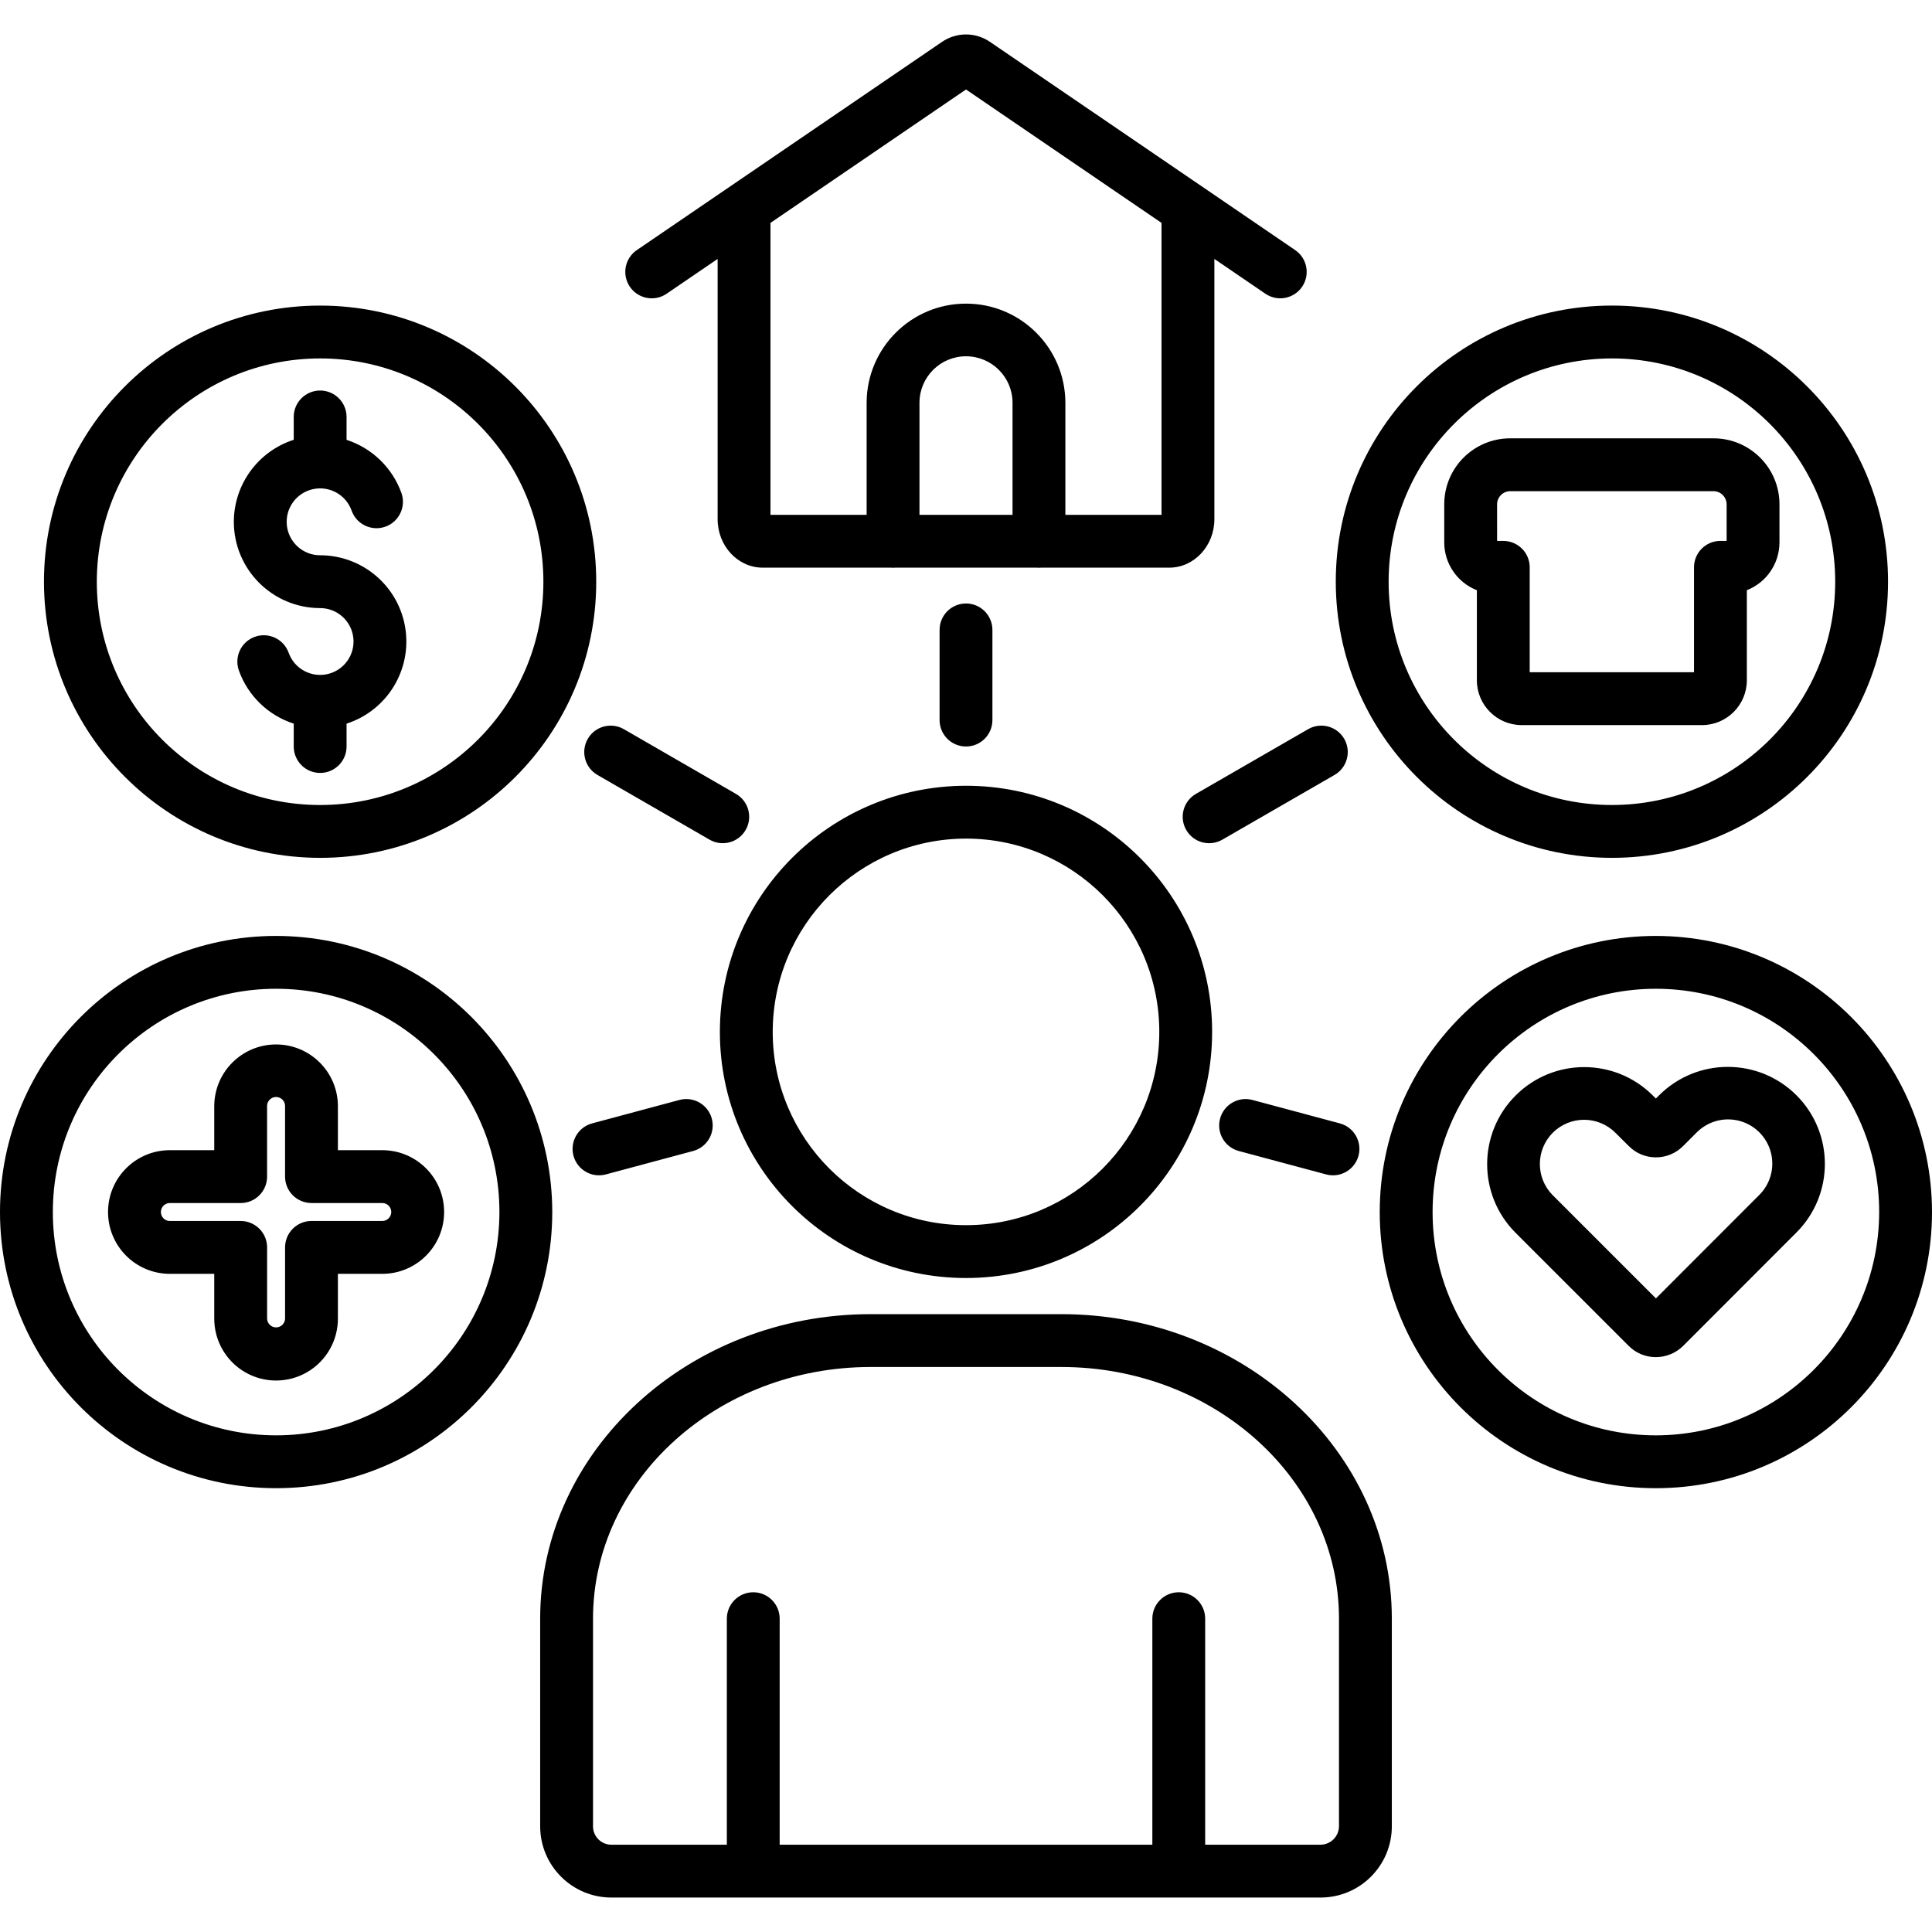
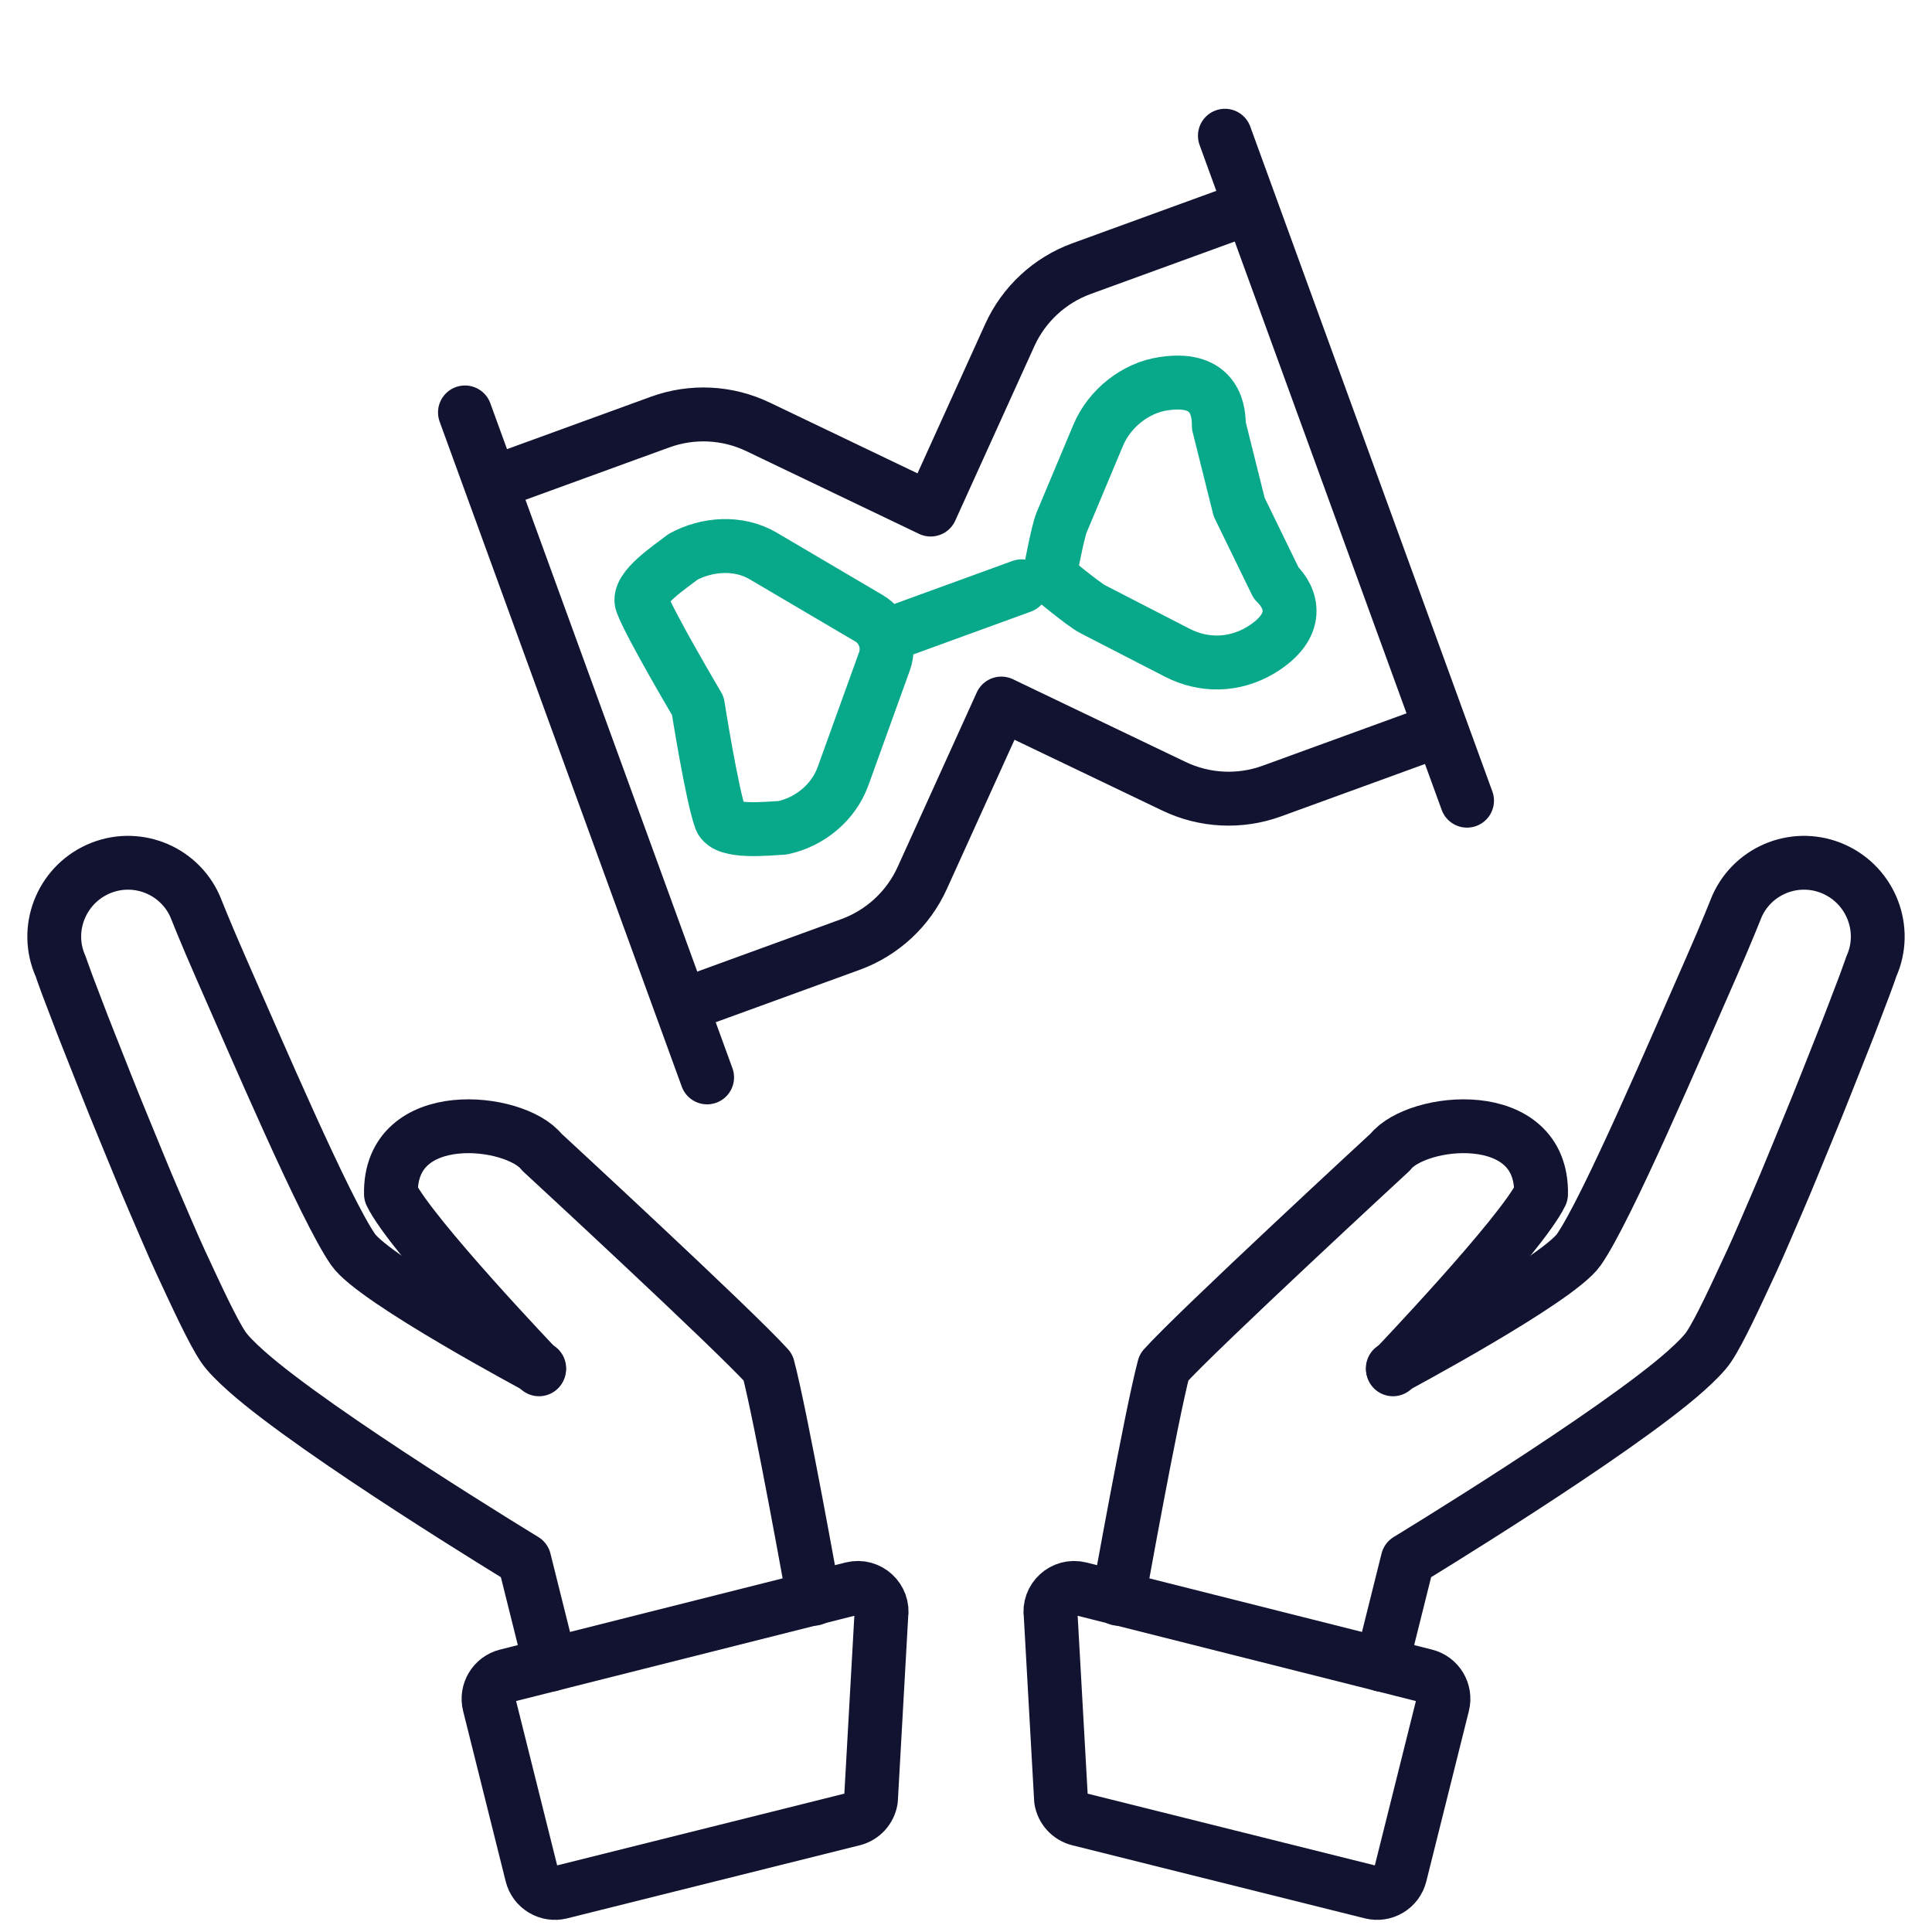
- <svg xmlns="http://www.w3.org/2000/svg" version="1.1" width="512" height="512" x="0" y="0" viewBox="0 0 512 512" style="enable-background:new 0 0 512 512" xml:space="preserve">
-   <g>
-     <path d="M190.774 273.459A65.226 65.226 0 1 0 256 208.233a65.3 65.3 0 0 0-65.226 65.226zM256 222.237a51.222 51.222 0 1 1-51.222 51.222A51.28 51.28 0 0 1 256 222.237zm25.285 126.029h-50.57c-48.283 0-87.564 36.2-87.564 80.7v55.05a18.887 18.887 0 0 0 18.879 18.854h187.94a18.887 18.887 0 0 0 18.879-18.851v-55.05c0-44.499-39.281-80.703-87.564-80.703zm73.56 135.753a4.926 4.926 0 0 1-4.875 4.847h-30.586v-59.9a7 7 0 0 0-14 0v59.9h-98.763v-59.9a7 7 0 0 0-14 0v59.9H162.03a4.867 4.867 0 0 1-4.875-4.847v-55.05c0-36.778 33-66.7 73.56-66.7h50.57c40.561 0 73.56 29.921 73.56 66.7zM172.724 79.057a6.971 6.971 0 0 0 3.939-1.218l13.516-9.219v68.973c0 7.081 5.354 12.842 11.934 12.842h33.994c.185.014.371.028.561.028s.375-.014.561-.028h37.543c.186.014.372.028.561.028s.376-.014.561-.028h33.965c6.6 0 11.963-5.761 11.963-12.842V68.617l13.515 9.221a7 7 0 0 0 7.893-11.566l-53.094-36.227c-.035-.024-.071-.042-.106-.065l-27.617-18.843-.039-.026a11.243 11.243 0 0 0-12.786.026l-53.874 36.756-26.942 18.378a7 7 0 0 0 3.952 12.786zm95.607 57.374H243.67v-29.793a12.331 12.331 0 0 1 24.661 0zM256 23.714l51.818 35.354v77.363h-25.483v-29.793a26.335 26.335 0 0 0-52.669 0v29.793h-25.483V59.066L230.521 41.1c.023-.015.043-.034.066-.05zm182.837 224.318A73.178 73.178 0 1 0 512 321.2a73.261 73.261 0 0 0-73.163-73.168zm0 132.351A59.174 59.174 0 1 1 498 321.2a59.254 59.254 0 0 1-59.163 59.183zm37.238-90.132a25.769 25.769 0 0 0-36.379 0l-.87.871-.878-.87a25.723 25.723 0 0 0-36.378 36.377l30.075 30.071a10.084 10.084 0 0 0 7.161 2.952 10.313 10.313 0 0 0 7.224-2.953l30.035-30.063a25.72 25.72 0 0 0 .01-36.387zm-9.9 26.478-27.334 27.36-27.364-27.362a11.72 11.72 0 0 1 16.594-16.555l3.574 3.545a10.046 10.046 0 0 0 7.128 2.993h.06a10.114 10.114 0 0 0 7.2-2.986l3.571-3.572a11.72 11.72 0 1 1 16.571 16.577zm-393.006-68.7a73.178 73.178 0 1 0 73.186 73.171 73.247 73.247 0 0 0-73.191-73.168zm0 132.351a59.174 59.174 0 1 1 59.182-59.18 59.24 59.24 0 0 1-59.187 59.183zm28.148-75.572H89.548v-11.761a16.385 16.385 0 0 0-32.769 0v11.764H45.015a16.384 16.384 0 1 0 0 32.768h11.764v11.764a16.385 16.385 0 1 0 32.769 0v-11.764h11.764a16.384 16.384 0 1 0 0-32.768zm0 18.764H82.546a7 7 0 0 0-7 7v18.766a2.381 2.381 0 1 1-4.761 0v-18.761a7 7 0 0 0-7-7h-18.77a2.38 2.38 0 1 1 0-4.76h18.766a7 7 0 0 0 7-7v-18.77a2.381 2.381 0 0 1 4.761 0v18.766a7 7 0 0 0 7 7h18.766a2.38 2.38 0 1 1 0 4.76zm-16.474-96.233a73.178 73.178 0 1 0-73.192-73.191 73.26 73.26 0 0 0 73.192 73.191zm0-132.351a59.174 59.174 0 1 1-59.188 59.16 59.226 59.226 0 0 1 59.188-59.16zM61.967 138.3a22.888 22.888 0 0 1 15.874-21.749v-6.059a7 7 0 0 1 14 0v6.069a22.991 22.991 0 0 1 14.525 14.039 7 7 0 0 1-13.17 4.756 8.862 8.862 0 1 0-8.353 11.795 22.863 22.863 0 0 1 7 44.622v6.062a7 7 0 1 1-14 0v-6.063A22.9 22.9 0 0 1 63.308 177.7 7 7 0 0 1 76.5 173a8.855 8.855 0 1 0 8.345-11.849A22.888 22.888 0 0 1 61.967 138.3zm365.191 89.037a73.178 73.178 0 1 0-73.164-73.191 73.26 73.26 0 0 0 73.164 73.193zm0-132.351A59.174 59.174 0 1 1 368 154.148a59.225 59.225 0 0 1 59.158-59.16zm-35.774 61.426v23.87a11.891 11.891 0 0 0 11.877 11.877h47.793a11.891 11.891 0 0 0 11.878-11.877v-23.87a13.629 13.629 0 0 0 8.646-12.67v-10.12a17.482 17.482 0 0 0-17.462-17.461H400.2a17.481 17.481 0 0 0-17.461 17.461v10.12a13.63 13.63 0 0 0 8.645 12.672zm5.359-22.79a3.5 3.5 0 0 1 3.457-3.457h53.916a3.5 3.5 0 0 1 3.458 3.457v9.723h-1.644a7 7 0 0 0-7 7v27.808h-43.54v-27.804a7 7 0 0 0-7-7h-1.643zM256 197.83a7 7 0 0 1-7-7v-23.9a7 7 0 1 1 14 0v23.9a7 7 0 0 1-7 7zm-90.667-4.59 29.707 17.15a7 7 0 1 1-7 12.128l-29.707-17.151a7 7 0 1 1 7-12.127zm151.6 17.149 29.736-17.151a7 7 0 1 1 7 12.131L323.93 222.52a7 7 0 0 1-7-12.131zm-128.3 86.059a7 7 0 0 1-4.948 8.577l-23.131 6.208a7 7 0 1 1-3.629-13.525l23.131-6.208a7 7 0 0 1 8.58 4.948zm166.434 1.26a7 7 0 1 1-3.625 13.525l-23.159-6.208a7 7 0 1 1 3.625-13.525z" fill="#000000" opacity="1" data-original="#000000" />
+ <svg xmlns="http://www.w3.org/2000/svg" viewBox="0 0 430 430" width="430" height="430" preserveAspectRatio="xMidYMid meet" style="width: 100%; height: 100%; transform: translate3d(0px, 0px, 0px); content-visibility: visible;">
+   <defs>
+     <clipPath id="__lottie_element_26">
+       <rect width="430" height="430" x="0" y="0" />
+     </clipPath>
+     <clipPath id="__lottie_element_28">
+       <path d="M0,0 L430,0 L430,430 L0,430z" />
+     </clipPath>
+   </defs>
+   <g clip-path="url(#__lottie_element_26)">
+     <g clip-path="url(#__lottie_element_28)" transform="matrix(1,0,0,1,0,0)" opacity="1" style="display: block;">
+       <g transform="matrix(1.028382,0.2569624,-0.2569624,1.028382,29.81656,-94.45804)" opacity="1" style="display: block;">
+         <g opacity="1" transform="matrix(1,0,0,1,330.657,385.5)">
+           <path stroke-linecap="round" stroke-linejoin="round" fill-opacity="0" class="primary" stroke="rgb(18,19,49)" stroke-opacity="1" stroke-width="11.3" d=" M-23.994,23.438 C-23.994,23.438 39.317,23.434 39.317,23.434 C42.078,23.434 44.317,21.195 44.317,18.434 C44.317,18.434 44.317,-18.434 44.317,-18.434 C44.317,-21.195 42.078,-23.434 39.317,-23.434 C39.317,-23.434 -35.486,-23.588 -35.486,-23.588 C-39.072,-23.588 -41.492,-19.924 -40.085,-16.626 C-40.085,-16.626 -28.593,20.399 -28.593,20.399 C-27.807,22.242 -25.997,23.438 -23.994,23.438z" />
+         </g>
+         <g opacity="1" transform="matrix(1,0,0,1,380.179,268.068)">
+           <path stroke-linecap="round" stroke-linejoin="round" fill-opacity="0" class="primary" stroke="rgb(18,19,49)" stroke-opacity="1" stroke-width="11.3" d=" M-32.501,33.046 C-32.501,33.046 -3.411,6.739 -0.625,-0.624 C3.02,-10.256 8.861,-46.75 11.979,-64.906 C13.277,-72.463 14.104,-78.661 14.104,-78.661 C15.622,-87.036 23.641,-92.596 32.016,-91.078 C32.016,-91.078 32.016,-91.078 32.016,-91.078 C40.391,-89.56 46.043,-81.541 44.525,-73.166 C44.525,-73.166 44.501,-72.692 44.456,-72.339 C44.37,-71.664 44.205,-69.603 43.971,-67.821 C43.653,-65.401 43.21,-61.182 42.669,-57.256 C41.903,-51.694 40.943,-43.864 39.869,-36.768 C39.1,-31.69 38.272,-25.519 37.418,-20.422 C36.674,-15.992 35.91,-10.928 35.143,-6.936 C33.648,0.846 32.146,8.839 30.783,12.601 C30.227,14.132 28.932,16.306 27.344,18.64 C16.203,35.021 -19.71,71.334 -19.71,71.334 C-19.71,71.334 -19.704,93.994 -19.704,93.994" />
+         </g>
+         <g opacity="1" transform="matrix(1,0,0,1,341.66,307.704)">
+           <path stroke-linecap="round" stroke-linejoin="round" fill-opacity="0" class="primary" stroke="rgb(18,19,49)" stroke-opacity="1" stroke-width="11.3" d=" M-38.157,54.332 C-38.157,54.332 -40.797,15.571 -40.643,4.831 C-35.633,-4.596 -5.514,-50.505 -5.514,-50.505 C-1.836,-58.755 23.173,-67.924 27.356,-49.629 C25.399,-40.286 6.11,-6.394 6.11,-6.394" />
+         </g>
+       </g>
+       <g transform="matrix(-1.028382,0.2569624,0.2569624,1.028382,400.1834,-94.45804)" opacity="1" style="display: block;">
+         <g opacity="1" transform="matrix(1,0,0,1,330.657,385.5)">
+           <path stroke-linecap="round" stroke-linejoin="round" fill-opacity="0" class="primary" stroke="rgb(18,19,49)" stroke-opacity="1" stroke-width="11.3" d=" M-23.994,23.438 C-23.994,23.438 39.317,23.434 39.317,23.434 C42.078,23.434 44.317,21.195 44.317,18.434 C44.317,18.434 44.317,-18.434 44.317,-18.434 C44.317,-21.195 42.078,-23.434 39.317,-23.434 C39.317,-23.434 -35.486,-23.588 -35.486,-23.588 C-39.072,-23.588 -41.492,-19.924 -40.085,-16.626 C-40.085,-16.626 -28.593,20.399 -28.593,20.399 C-27.807,22.242 -25.997,23.438 -23.994,23.438z" />
+         </g>
+         <g opacity="1" transform="matrix(1,0,0,1,380.179,268.068)">
+           <path stroke-linecap="round" stroke-linejoin="round" fill-opacity="0" class="primary" stroke="rgb(18,19,49)" stroke-opacity="1" stroke-width="11.3" d=" M-32.501,33.046 C-32.501,33.046 -3.411,6.739 -0.625,-0.624 C3.02,-10.256 8.861,-46.75 11.979,-64.906 C13.277,-72.463 14.104,-78.661 14.104,-78.661 C15.622,-87.036 23.641,-92.596 32.016,-91.078 C32.016,-91.078 32.016,-91.078 32.016,-91.078 C40.391,-89.56 46.043,-81.541 44.525,-73.166 C44.525,-73.166 44.501,-72.692 44.456,-72.339 C44.37,-71.664 44.205,-69.603 43.971,-67.821 C43.653,-65.401 43.21,-61.182 42.669,-57.256 C41.903,-51.694 40.943,-43.864 39.869,-36.768 C39.1,-31.69 38.272,-25.519 37.418,-20.422 C36.674,-15.992 35.91,-10.928 35.143,-6.936 C33.648,0.846 32.146,8.839 30.783,12.601 C30.227,14.132 28.932,16.306 27.344,18.64 C16.203,35.021 -19.71,71.334 -19.71,71.334 C-19.71,71.334 -19.704,93.994 -19.704,93.994" />
+         </g>
+         <g opacity="1" transform="matrix(1,0,0,1,341.66,307.704)">
+           <path stroke-linecap="round" stroke-linejoin="round" fill-opacity="0" class="primary" stroke="rgb(18,19,49)" stroke-opacity="1" stroke-width="11.3" d=" M-38.157,54.332 C-38.157,54.332 -40.797,15.571 -40.643,4.831 C-35.633,-4.596 -5.514,-50.505 -5.514,-50.505 C-1.836,-58.755 23.173,-67.924 27.356,-49.629 C25.399,-40.286 6.11,-6.394 6.11,-6.394" />
+         </g>
+       </g>
+       <g transform="matrix(0.3421429,0.9396479,-0.9396479,0.3421429,215.4106,134.8505)" opacity="1" style="display: block;">
+         <g opacity="1" transform="matrix(1,0,0,1,0,0)">
+           <path stroke-linecap="round" stroke-linejoin="round" fill-opacity="0" class="secondary" stroke="rgb(8,168,138)" stroke-opacity="1" stroke-width="12" d=" M0,19.186 C0,19.186 0,-12.753 0,-12.753 M-25.736,-40.227 C-30.569,-44.694 -32.817,-51.728 -31.573,-57.783 C-29.519,-68.263 -22.932,-67.871 -18.599,-66.215 C-18.599,-66.215 0,-64.268 0,-64.268 C0,-64.268 18.66,-66.215 18.66,-66.215 C22.992,-68.355 29.519,-68.263 31.573,-57.783 C32.817,-51.003 30.569,-44.694 25.736,-40.227 C25.736,-40.227 12.596,-28.082 10.179,-25.847 C8.454,-24.252 0,-19.335 0,-19.335 C0,-19.335 -8.577,-24.366 -10.321,-25.978 C-12.72,-28.195 -25.736,-40.227 -25.736,-40.227z M-26.104,39.065 C-30.949,43.102 -32.855,49.858 -31.939,55.873 C-30.855,59.131 -28.853,67.937 -25.42,67.937 C-20.229,67.937 0.315,64.074 0.315,64.074 C0.315,64.074 20.108,67.937 25.782,67.937 C29.119,67.937 31.323,58.822 32.301,55.631 C33.152,49.596 30.949,43.102 26.104,39.065 C26.104,39.065 5.228,21.648 5.228,21.648 C2.272,19.185 -2.022,19.185 -4.978,21.648 C-4.978,21.648 -26.104,39.065 -26.104,39.065z" />
+         </g>
+       </g>
+       <g transform="matrix(1,0,0,1,215,135.437)" opacity="1" style="display: none;">
+         <g opacity="1" transform="matrix(1,0,0,1,0,0)">
+           <path stroke-linecap="round" stroke-linejoin="round" fill-opacity="0" class="secondary" stroke="rgb(8,168,138)" stroke-opacity="1" stroke-width="12" d=" M0,19.997 C0,19.997 0,-13.753 0,-13.753 M-25.736,-41.227 C-30.569,-45.694 -32.167,-52.667 -29.762,-58.793 C-25.791,-68.91 -13.094,-72.194 -4.716,-65.27 C-4.716,-65.27 0,-61.372 0,-61.372 C0,-61.372 4.716,-65.27 4.716,-65.27 C13.094,-72.194 25.791,-68.91 29.762,-58.793 C32.167,-52.667 30.569,-45.694 25.736,-41.227 C25.736,-41.227 9.675,-26.381 9.675,-26.381 C9.675,-26.381 0,-17.438 0,-17.438 C0,-17.438 -9.842,-26.536 -9.842,-26.536 C-9.842,-26.536 -25.736,-41.227 -25.736,-41.227z M-26.104,38.065 C-30.949,42.102 -33.75,48.083 -33.75,54.39 C-33.75,54.39 -33.75,66.937 -33.75,66.937 C-33.75,66.937 0.375,66.937 0.375,66.937 C0.375,66.937 33.75,66.937 33.75,66.937 C33.75,66.937 33.75,54.39 33.75,54.39 C33.75,48.083 30.949,42.102 26.104,38.065 C26.104,38.065 10.203,24.814 10.203,24.814 C4.293,19.889 -4.293,19.889 -10.203,24.814 C-10.203,24.814 -26.104,38.065 -26.104,38.065z" />
+         </g>
+       </g>
+       <g transform="matrix(0.3421429,0.9396479,-0.9396479,0.3421429,215,135)" opacity="1" style="display: block;">
+         <g opacity="1" transform="matrix(1,0,0,1,0,0)">
+           <path stroke-linecap="round" stroke-linejoin="round" fill-opacity="0" class="primary" stroke="rgb(18,19,49)" stroke-opacity="1" stroke-width="12" d=" M78.75,90 C78.75,90 -78.75,90 -78.75,90 M78.75,-90 C78.75,-90 -78.75,-90 -78.75,-90 M-61.875,-90 C-61.875,-90 -61.875,-49.912 -61.875,-49.912 C-61.875,-42.35 -58.83,-35.107 -53.427,-29.817 C-53.427,-29.817 -22.977,0 -22.977,0 C-22.977,0 -53.427,29.817 -53.427,29.817 C-58.83,35.107 -61.875,42.35 -61.875,49.912 C-61.875,49.912 -61.875,90 -61.875,90 M61.875,90 C61.875,90 61.875,49.912 61.875,49.912 C61.875,42.35 58.831,35.107 53.428,29.817 C53.428,29.817 22.977,0 22.977,0 C22.977,0 53.428,-29.817 53.428,-29.817 C58.831,-35.107 61.875,-42.35 61.875,-49.912 C61.875,-49.912 61.875,-90 61.875,-90" />
+         </g>
+       </g>
+     </g>
  </g>
</svg>
